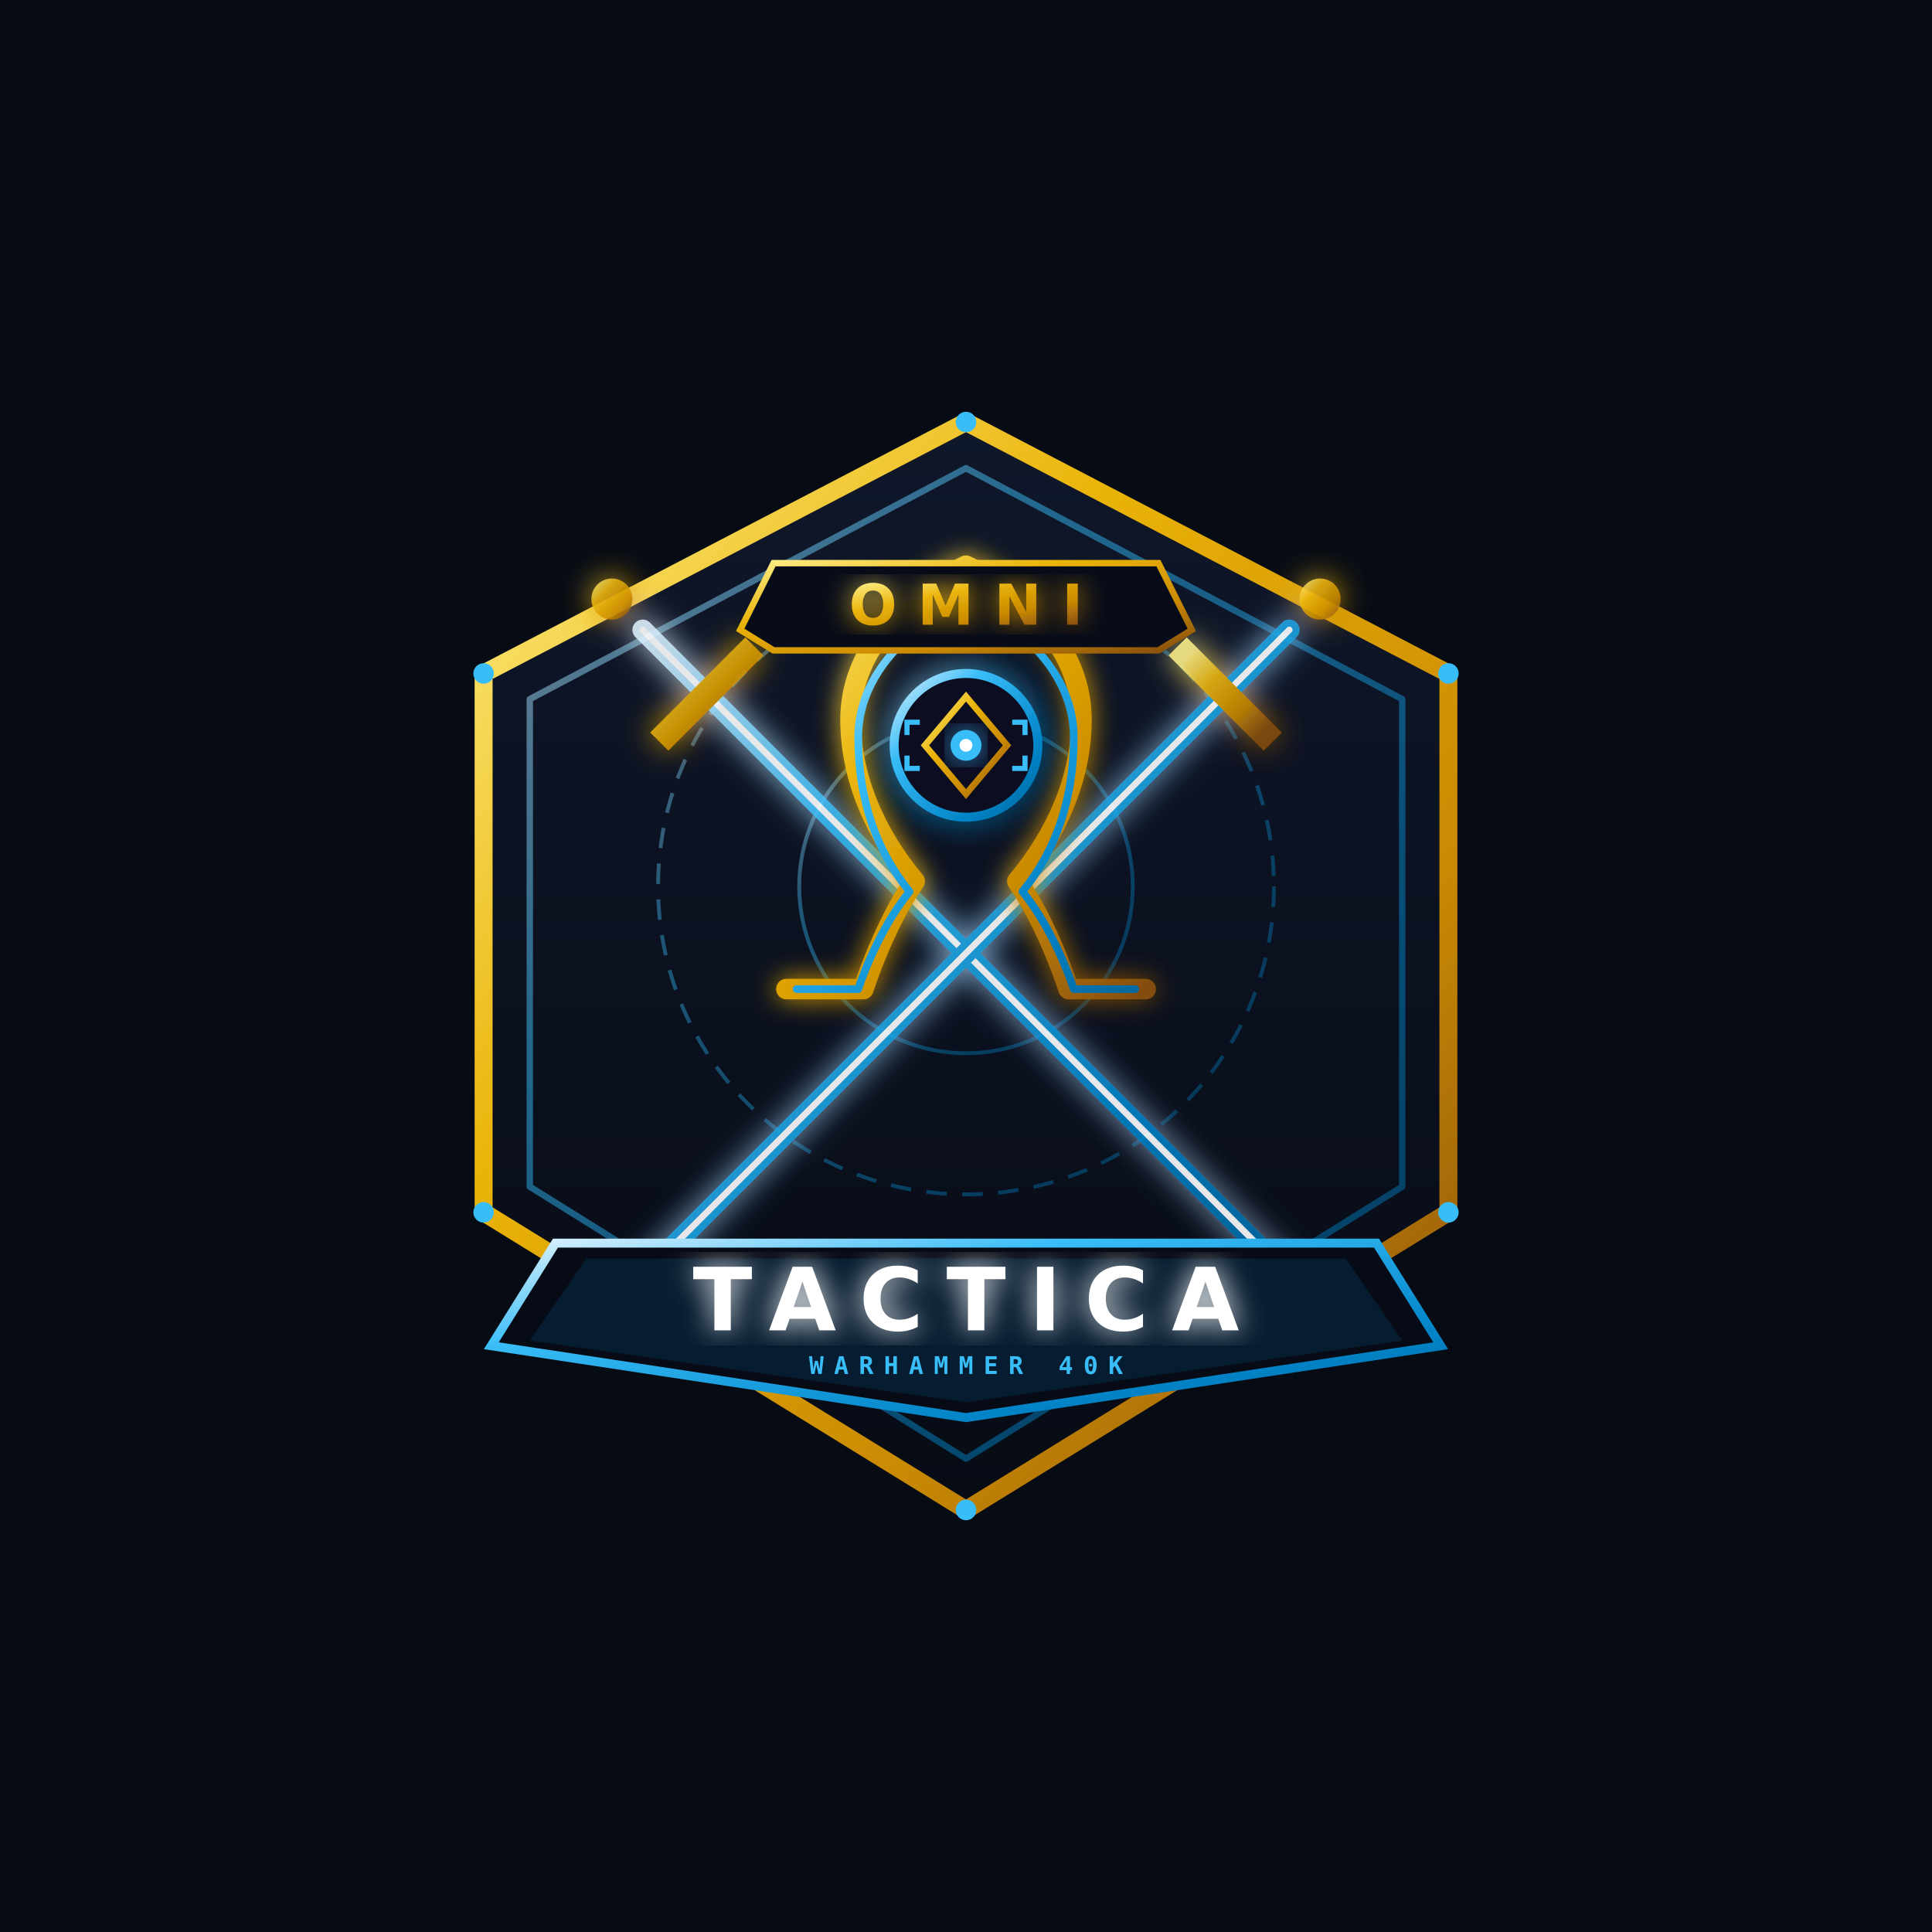
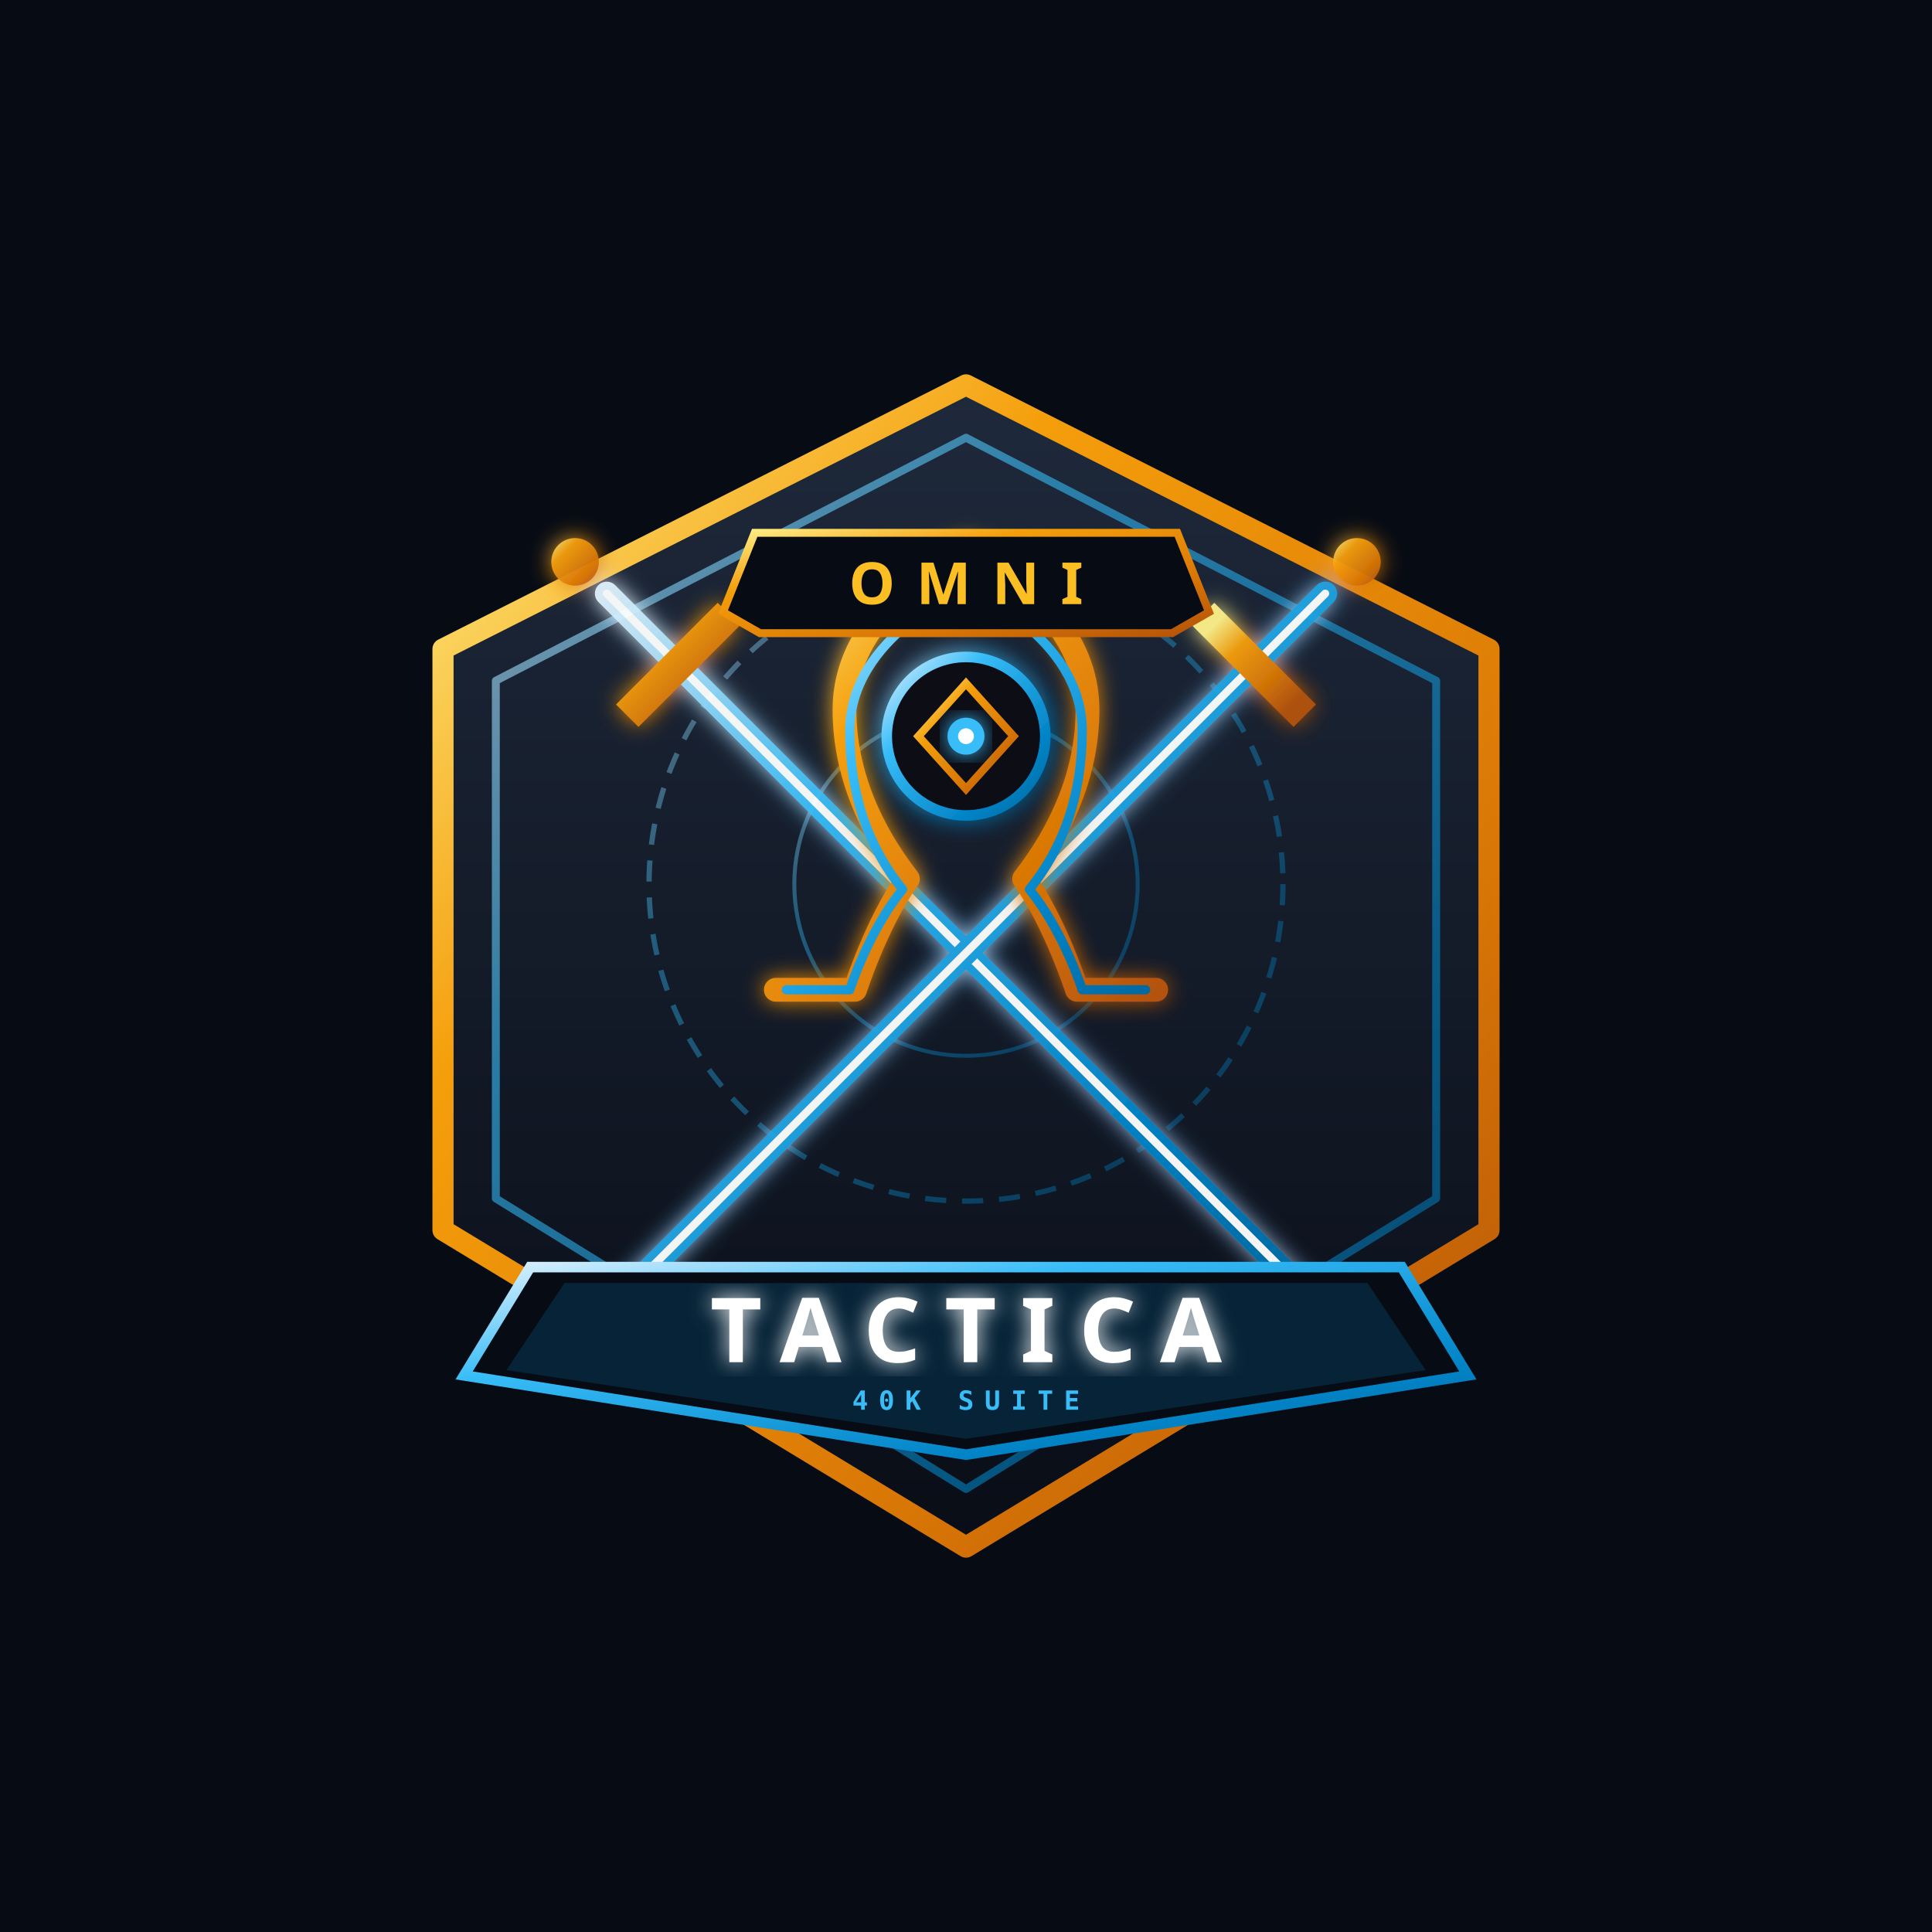
<svg xmlns="http://www.w3.org/2000/svg" viewBox="0 0 512 512" width="100%" height="100%">
  <defs>
    <linearGradient id="bgGrad" x1="0%" y1="0%" x2="100%" y2="100%">
-       <stop offset="0%" stop-color="#050811" />
-       <stop offset="50%" stop-color="#0a101f" />
-       <stop offset="100%" stop-color="#02040a" />
+       <stop offset="0%" stop-color="#070b14" />
+       <stop offset="50%" stop-color="#0e172a" />
+       <stop offset="100%" stop-color="#050811" />
    </linearGradient>
    <linearGradient id="goldGrad" x1="0%" y1="0%" x2="100%" y2="100%">
      <stop offset="0%" stop-color="#fef08a" />
-       <stop offset="35%" stop-color="#eab308" />
-       <stop offset="70%" stop-color="#ca8a04" />
-       <stop offset="100%" stop-color="#854d0e" />
+       <stop offset="30%" stop-color="#f59e0b" />
+       <stop offset="70%" stop-color="#d97706" />
+       <stop offset="100%" stop-color="#b45309" />
    </linearGradient>
    <linearGradient id="cyanGrad" x1="0%" y1="0%" x2="100%" y2="100%">
      <stop offset="0%" stop-color="#e0f2fe" />
      <stop offset="30%" stop-color="#38bdf8" />
      <stop offset="75%" stop-color="#0284c7" />
      <stop offset="100%" stop-color="#0369a1" />
    </linearGradient>
    <linearGradient id="shieldGrad" x1="0%" y1="0%" x2="0%" y2="100%">
-       <stop offset="0%" stop-color="#0f172a" />
-       <stop offset="100%" stop-color="#070b14" />
+       <stop offset="0%" stop-color="#1e293b" />
+       <stop offset="100%" stop-color="#090d16" />
    </linearGradient>
-     <filter id="cyanGlow" x="-20%" y="-20%" width="140%" height="140%">
-       <feGaussianBlur stdDeviation="6" result="blur" />
-       <feComposite in="SourceGraphic" in2="blur" operator="over" />
-     </filter>
-     <filter id="goldGlow" x="-20%" y="-20%" width="140%" height="140%">
-       <feGaussianBlur stdDeviation="5" result="blur" />
+     <filter id="glow" x="-20%" y="-20%" width="140%" height="140%">
+       <feGaussianBlur stdDeviation="4" result="blur" />
      <feComposite in="SourceGraphic" in2="blur" operator="over" />
    </filter>
  </defs>
  <rect width="512" height="512" fill="#070b14" />
-   <g transform="translate(256, 256) scale(0.68) translate(-256, -256)">
-     <polygon points="256,44 444,142 444,352 256,468 68,352 68,142" fill="url(#shieldGrad)" stroke="url(#goldGrad)" stroke-width="7" stroke-linejoin="round" />
-     <polygon points="256,62 426,152 426,342 256,448 86,342 86,152" fill="none" stroke="url(#cyanGrad)" stroke-width="2.5" stroke-opacity="0.5" stroke-linejoin="round" />
+   <g transform="translate(256, 256) scale(0.70) translate(-256, -256)">
+     <polygon points="256,36 454,136 454,356 256,476 58,356 58,136" fill="url(#shieldGrad)" stroke="url(#goldGrad)" stroke-width="8" stroke-linejoin="round" />
+     <polygon points="256,56 434,148 434,344 256,454 78,344 78,148" fill="none" stroke="url(#cyanGrad)" stroke-width="3" stroke-opacity="0.6" stroke-linejoin="round" />
    <g opacity="0.4">
-       <circle cx="256" cy="225" r="120" fill="none" stroke="url(#cyanGrad)" stroke-width="1.5" stroke-dasharray="8 6" />
+       <circle cx="256" cy="225" r="120" fill="none" stroke="url(#cyanGrad)" stroke-width="2" stroke-dasharray="8 6" />
      <circle cx="256" cy="225" r="65" fill="none" stroke="url(#cyanGrad)" stroke-width="1.5" />
-       <line x1="256" y1="95" x2="256" y2="355" stroke="url(#cyanGrad)" stroke-width="1.5" stroke-dasharray="4 4" />
-       <line x1="126" y1="225" x2="386" y2="225" stroke="url(#cyanGrad)" stroke-width="1.5" stroke-dasharray="4 4" />
+       <line x1="256" y1="85" x2="256" y2="365" stroke="url(#cyanGrad)" stroke-width="1.5" stroke-dasharray="4 4" />
+       <line x1="116" y1="225" x2="396" y2="225" stroke="url(#cyanGrad)" stroke-width="1.5" stroke-dasharray="4 4" />
    </g>
-     <g opacity="0.9" filter="url(#cyanGlow)">
-       <line x1="130" y1="125" x2="382" y2="377" stroke="url(#cyanGrad)" stroke-width="8" stroke-linecap="round" />
-       <line x1="130" y1="125" x2="382" y2="377" stroke="#ffffff" stroke-width="2.5" stroke-linecap="round" />
-       <line x1="140" y1="165" x2="170" y2="135" stroke="url(#goldGrad)" stroke-width="10" stroke-linecap="square" />
-       <circle cx="118" cy="113" r="8" fill="url(#goldGrad)" />
-       <line x1="382" y1="125" x2="130" y2="377" stroke="url(#cyanGrad)" stroke-width="8" stroke-linecap="round" />
-       <line x1="382" y1="125" x2="130" y2="377" stroke="#ffffff" stroke-width="2.5" stroke-linecap="round" />
-       <line x1="372" y1="165" x2="342" y2="135" stroke="url(#goldGrad)" stroke-width="10" stroke-linecap="square" />
-       <circle cx="394" cy="113" r="8" fill="url(#goldGrad)" />
+     <g opacity="0.95" filter="url(#glow)">
+       <line x1="120" y1="115" x2="392" y2="387" stroke="url(#cyanGrad)" stroke-width="9" stroke-linecap="round" />
+       <line x1="120" y1="115" x2="392" y2="387" stroke="#ffffff" stroke-width="3" stroke-linecap="round" />
+       <line x1="132" y1="157" x2="162" y2="127" stroke="url(#goldGrad)" stroke-width="12" stroke-linecap="square" />
+       <circle cx="108" cy="103" r="9" fill="url(#goldGrad)" />
+       <line x1="392" y1="115" x2="120" y2="387" stroke="url(#cyanGrad)" stroke-width="9" stroke-linecap="round" />
+       <line x1="392" y1="115" x2="120" y2="387" stroke="#ffffff" stroke-width="3" stroke-linecap="round" />
+       <line x1="380" y1="157" x2="350" y2="127" stroke="url(#goldGrad)" stroke-width="12" stroke-linecap="square" />
+       <circle cx="404" cy="103" r="9" fill="url(#goldGrad)" />
    </g>
    <g transform="translate(256, 215)">
-       <path d="M -70,50 L -40,50 C -40,50 -32,25 -20,8 C -35,-10 -45,-32 -45,-55 C -45,-95 0,-115 0,-115 C 0,-115 45,-95 45,-55 C 45,-32 35,-10 20,8 C 32,25 40,50 40,50 L 70,50" fill="none" stroke="url(#goldGrad)" stroke-width="8" stroke-linecap="round" stroke-linejoin="round" filter="url(#goldGlow)" />
-       <path d="M -66,50 L -42,50 C -42,50 -35,28 -22,12 C -35,-4 -42,-24 -42,-48 C -42,-84 0,-102 0,-102 C 0,-102 42,-84 42,-48 C 42,-24 35,-4 22,12 C 35,28 42,50 42,50 L 66,50" fill="none" stroke="url(#cyanGrad)" stroke-width="3" stroke-linecap="round" stroke-linejoin="round" />
-       <circle cx="0" cy="-45" r="28" fill="#0b1120" stroke="url(#cyanGrad)" stroke-width="3.5" filter="url(#cyanGlow)" />
-       <polygon points="0,-64 16,-45 0,-26 -16,-45" fill="none" stroke="url(#goldGrad)" stroke-width="2.5" />
-       <circle cx="0" cy="-45" r="6" fill="#38bdf8" filter="url(#cyanGlow)" />
-       <circle cx="0" cy="-45" r="2.5" fill="#ffffff" />
-       <path d="M -18,-54 L -23,-54 L -23,-49" fill="none" stroke="#38bdf8" stroke-width="2" />
-       <path d="M 18,-54 L 23,-54 L 23,-49" fill="none" stroke="#38bdf8" stroke-width="2" />
-       <path d="M -18,-36 L -23,-36 L -23,-41" fill="none" stroke="#38bdf8" stroke-width="2" />
-       <path d="M 18,-36 L 23,-36 L 23,-41" fill="none" stroke="#38bdf8" stroke-width="2" />
+       <path d="M -72,50 L -42,50 C -42,50 -34,25 -22,8 C -36,-10 -46,-32 -46,-56 C -46,-96 0,-116 0,-116 C 0,-116 46,-96 46,-56 C 46,-32 36,-10 22,8 C 34,25 42,50 42,50 L 72,50" fill="none" stroke="url(#goldGrad)" stroke-width="9" stroke-linecap="round" stroke-linejoin="round" filter="url(#glow)" />
+       <path d="M -68,50 L -44,50 C -44,50 -37,28 -24,12 C -37,-4 -44,-24 -44,-48 C -44,-84 0,-102 0,-102 C 0,-102 44,-84 44,-48 C 44,-24 37,-4 24,12 C 37,28 44,50 44,50 L 68,50" fill="none" stroke="url(#cyanGrad)" stroke-width="3.5" stroke-linecap="round" stroke-linejoin="round" />
+       <circle cx="0" cy="-46" r="30" fill="#070b14" stroke="url(#cyanGrad)" stroke-width="4" filter="url(#glow)" />
+       <polygon points="0,-66 18,-46 0,-26 -18,-46" fill="none" stroke="url(#goldGrad)" stroke-width="3" />
+       <circle cx="0" cy="-46" r="7" fill="#38bdf8" filter="url(#glow)" />
+       <circle cx="0" cy="-46" r="3" fill="#ffffff" />
    </g>
-     <g transform="translate(256, 115)">
-       <polygon points="-75,-16 75,-16 88,10 75,18 -75,18 -88,10" fill="#080c18" stroke="url(#goldGrad)" stroke-width="2.5" />
-       <text x="0" y="8" font-family="DejaVu Sans, Arial, sans-serif" font-size="22" font-weight="900" letter-spacing="8" fill="url(#goldGrad)" text-anchor="middle" filter="url(#goldGlow)">OMNI</text>
+     <g transform="translate(256, 110)">
+       <polygon points="-80,-18 80,-18 92,12 78,20 -78,20 -92,12" fill="#070b14" stroke="url(#goldGrad)" stroke-width="3" />
+       <text x="0" y="9" font-family="sans-serif" font-size="22" font-weight="900" letter-spacing="8" fill="#fbbf24" text-anchor="middle">OMNI</text>
    </g>
-     <g transform="translate(256, 388)">
-       <polygon points="-160,-24 160,-24 185,16 0,44 -185,16" fill="#070b16" stroke="url(#cyanGrad)" stroke-width="3.5" />
-       <polygon points="-148,-18 148,-18 170,14 0,38 -170,14" fill="rgba(2,132,199,0.15)" />
-       <text x="0" y="10" font-family="DejaVu Sans, Arial, sans-serif" font-size="34" font-weight="900" letter-spacing="9" fill="#ffffff" text-anchor="middle" filter="url(#cyanGlow)">TACTICA</text>
-       <text x="0" y="27" font-family="DejaVu Sans Mono, monospace" font-size="9.5" font-weight="800" letter-spacing="4" fill="#38bdf8" text-anchor="middle">WARHAMMER 40K</text>
+     <g transform="translate(256, 395)">
+       <polygon points="-165,-25 165,-25 190,16 0,46 -190,16" fill="#070b14" stroke="url(#cyanGrad)" stroke-width="4" />
+       <polygon points="-152,-19 152,-19 174,14 0,40 -174,14" fill="rgba(2,132,199,0.2)" />
+       <text x="0" y="11" font-family="sans-serif" font-size="34" font-weight="900" letter-spacing="9" fill="#ffffff" text-anchor="middle" filter="url(#glow)">TACTICA</text>
+       <text x="0" y="29" font-family="monospace" font-size="10" font-weight="800" letter-spacing="4" fill="#38bdf8" text-anchor="middle">40K SUITE</text>
    </g>
-     <circle cx="256" cy="44" r="4" fill="#38bdf8" />
-     <circle cx="444" cy="142" r="4" fill="#38bdf8" />
-     <circle cx="444" cy="352" r="4" fill="#38bdf8" />
-     <circle cx="256" cy="468" r="4" fill="#38bdf8" />
-     <circle cx="68" cy="352" r="4" fill="#38bdf8" />
-     <circle cx="68" cy="142" r="4" fill="#38bdf8" />
  </g>
</svg>
